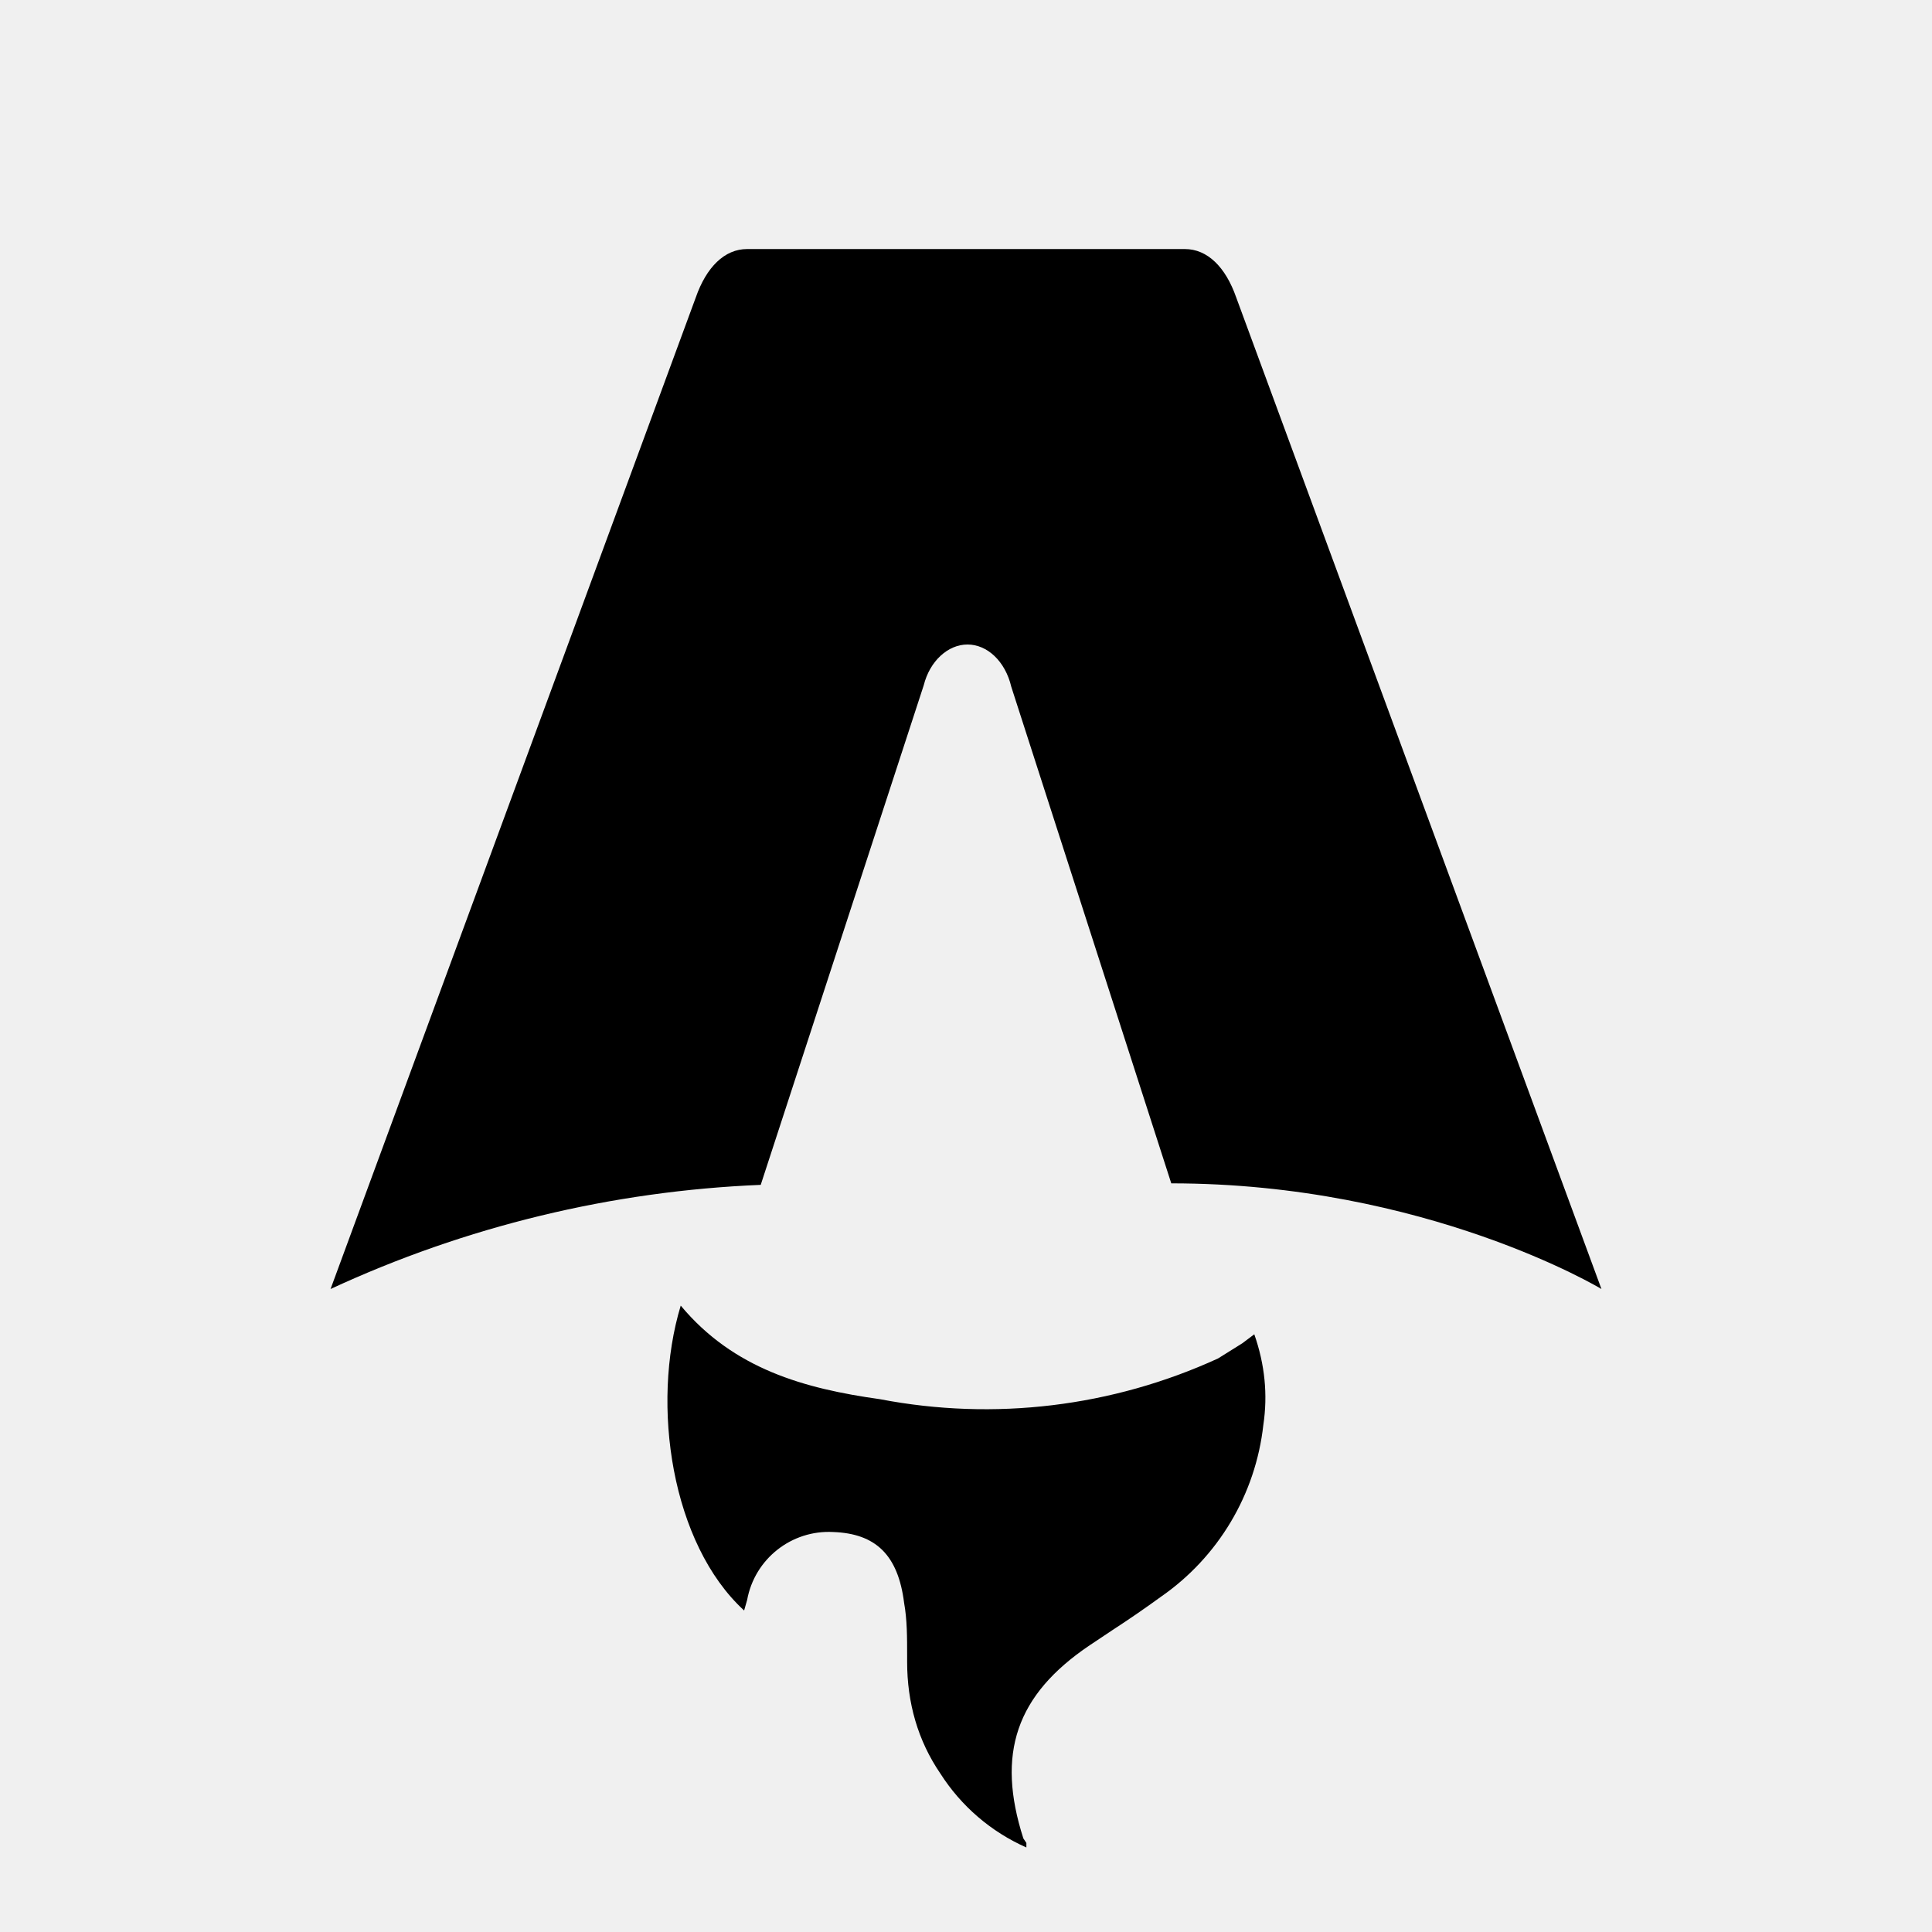
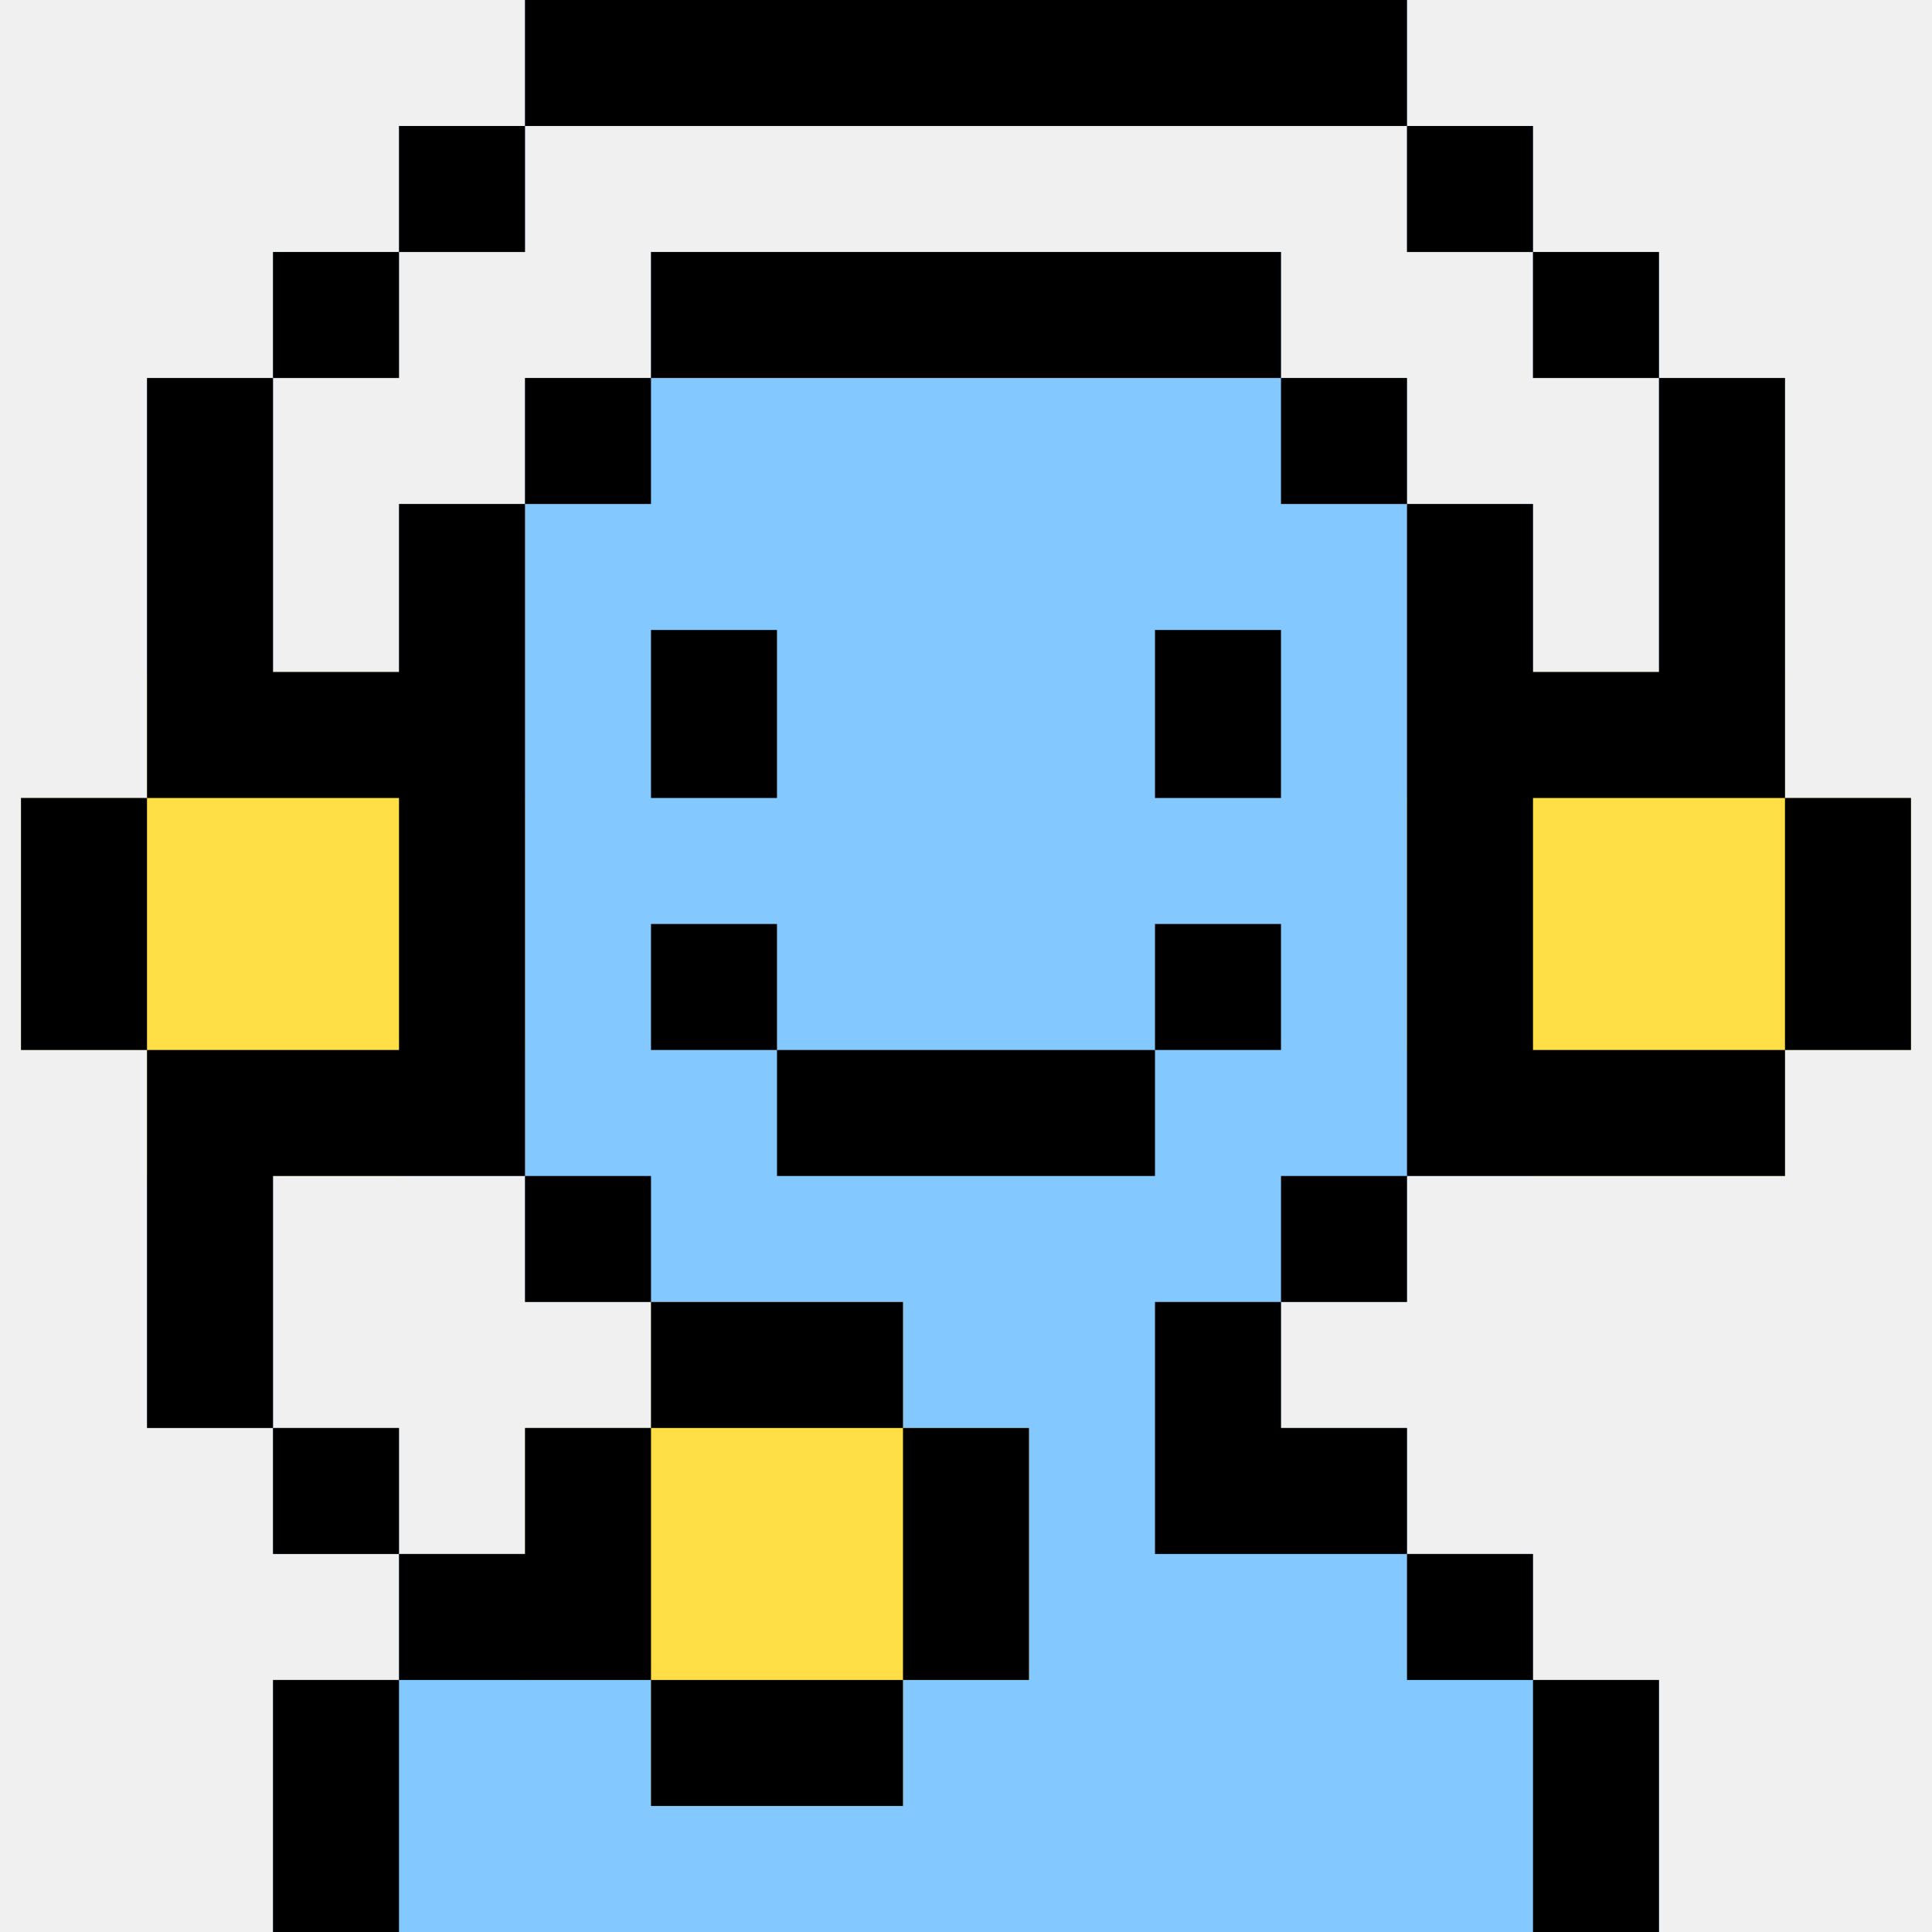
- <svg xmlns="http://www.w3.org/2000/svg" fill="none" viewBox="0 0 128 128">
-   <path d="M50.4 78.5a75.1 75.1 0 0 0-28.5 6.9l24.2-65.7c.7-2 1.9-3.2 3.4-3.2h29c1.5 0 2.7 1.2 3.4 3.2l24.2 65.7s-11.6-7-28.5-7L67 45.5c-.4-1.7-1.6-2.8-2.9-2.8-1.3 0-2.5 1.1-2.9 2.7L50.4 78.5Zm-1.1 28.2Zm-4.2-20.2c-2 6.6-.6 15.8 4.2 20.2a17.5 17.5 0 0 1 .2-.7 5.5 5.5 0 0 1 5.7-4.5c2.8.1 4.3 1.5 4.7 4.7.2 1.1.2 2.3.2 3.5v.4c0 2.7.7 5.2 2.2 7.4a13 13 0 0 0 5.7 4.9v-.3l-.2-.3c-1.8-5.6-.5-9.5 4.4-12.8l1.5-1a73 73 0 0 0 3.2-2.2 16 16 0 0 0 6.8-11.4c.3-2 .1-4-.6-6l-.8.6-1.6 1a37 37 0 0 1-22.4 2.7c-5-.7-9.7-2-13.2-6.2Z" />
-   <style>
-         path { fill: #000; }
-         @media (prefers-color-scheme: dark) {
-             path { fill: #FFF; }
-         }
-     </style>
+ <svg xmlns="http://www.w3.org/2000/svg" version="1.1" id="Layer_1" viewBox="0 0 512 512" xml:space="preserve">
+   <g>
+     <rect x="72.348" y="66.782" style="fill:#83C9FF;" width="33.391" height="33.391" />
+     <rect x="105.739" y="33.391" style="fill:#83C9FF;" width="33.391" height="33.391" />
+     <rect x="139.13" style="fill:#83C9FF;" width="233.736" height="33.391" />
+     <rect x="372.866" y="33.391" style="fill:#83C9FF;" width="33.391" height="33.391" />
+     <rect x="406.256" y="66.782" style="fill:#83C9FF;" width="33.391" height="33.391" />
+     <polygon style="fill:#83C9FF;" points="473.042,211.475 473.042,100.172 439.652,100.172 439.652,178.084 406.27,178.084    406.27,133.563 406.261,133.563 406.261,133.563 372.87,133.563 372.87,133.563 372.869,133.563 372.869,133.563 372.87,133.563    372.87,100.172 372.869,100.172 372.869,100.172 339.48,100.172 339.48,66.783 172.526,66.782 172.526,100.172 139.134,100.172    139.134,133.563 105.753,133.563 105.753,178.084 72.353,178.084 72.353,100.172 38.962,100.172 38.962,211.475 5.571,211.475    5.571,278.257 38.962,278.257 38.962,378.429 72.353,378.429 72.353,311.647 105.753,311.647 105.753,311.647 139.134,311.647    139.134,345.038 139.134,345.038 139.134,345.038 172.525,345.038 172.525,378.429 139.134,378.429 139.134,411.82 105.744,411.82    105.744,445.211 72.365,445.211 72.353,512 439.652,512 439.652,445.211 406.265,445.211 406.265,411.823 406.261,411.823    406.261,411.82 372.871,411.82 372.871,378.429 372.87,378.429 372.87,378.429 339.481,378.429 339.481,345.038 372.87,345.038    372.87,311.647 406.27,311.647 406.27,311.647 473.042,311.647 473.042,278.257 506.433,278.257 506.433,211.475  " />
+     <rect x="72.348" y="378.429" style="fill:#83C9FF;" width="33.391" height="33.391" />
+   </g>
+   <g>
+     <polygon style="fill:#FFDE46;" points="272.698,378.429 239.307,378.429 239.307,345.038 172.525,345.038 172.525,378.429    139.134,378.429 139.134,445.211 172.525,445.211 172.525,478.601 239.307,478.601 239.307,445.211 272.698,445.211  " />
+     <polygon style="fill:#FFDE46;" points="139.134,211.475 105.744,211.475 105.744,178.084 38.962,178.084 38.962,211.475    5.571,211.475 5.571,278.257 38.962,278.257 38.962,311.647 105.744,311.647 105.744,278.257 139.134,278.257  " />
+     <polygon style="fill:#FFDE46;" points="506.433,211.475 473.042,211.475 473.042,178.084 406.261,178.084 406.261,211.475    372.87,211.475 372.87,278.257 406.261,278.257 406.261,311.647 473.042,311.647 473.042,278.257 506.433,278.257  " />
+   </g>
+   <rect x="339.475" y="100.172" width="33.391" height="33.391" />
+   <rect x="139.13" y="100.172" width="33.391" height="33.391" />
+   <polygon points="406.261,211.476 473.042,211.476 473.042,100.174 439.652,100.174 439.652,178.085 406.261,178.085   406.261,133.563 372.87,133.563 372.87,311.647 339.479,311.647 339.479,345.039 372.87,345.039 372.87,311.647 473.042,311.647   473.042,278.258 406.261,278.258 " />
+   <polygon points="105.744,178.084 72.353,178.084 72.353,100.174 38.962,100.174 38.962,211.476 105.744,211.476 105.744,278.258   38.962,278.258 38.962,378.43 72.353,378.43 72.353,311.647 139.134,311.647 139.134,345.039 172.525,345.039 172.525,378.429   239.307,378.429 239.307,345.038 172.525,345.038 172.525,311.647 139.134,311.647 139.134,133.563 105.744,133.563 " />
+   <rect x="172.521" y="66.782" width="166.954" height="33.39" />
+   <rect x="72.348" y="66.782" width="33.391" height="33.391" />
+   <rect x="105.739" y="33.391" width="33.391" height="33.391" />
+   <rect x="139.13" y="0" width="233.736" height="33.391" />
+   <rect x="372.866" y="33.391" width="33.391" height="33.391" />
+   <rect x="406.256" y="66.782" width="33.391" height="33.391" />
+   <rect x="5.567" y="211.475" width="33.391" height="66.782" />
+   <rect x="473.038" y="211.475" width="33.391" height="66.782" />
+   <rect x="172.521" y="445.211" width="66.782" height="33.391" />
+   <rect x="239.302" y="378.429" width="33.391" height="66.78" />
+   <rect x="72.348" y="378.429" width="33.391" height="33.391" />
+   <polygon points="406.261,411.82 372.871,411.82 372.871,378.43 339.479,378.43 339.479,345.038 306.086,345.038 306.086,411.82   306.09,411.82 306.09,411.821 372.87,411.821 372.87,445.211 406.261,445.211 406.261,512 439.652,512 439.652,445.211   406.261,445.211 " />
+   <polygon points="72.353,445.211 72.353,512 105.744,512 105.744,445.211 172.525,445.211 172.525,378.43 139.134,378.43   139.134,411.821 105.744,411.821 105.744,445.211 " />
+   <rect x="172.521" y="166.954" width="33.391" height="44.521" />
+   <rect x="306.084" y="166.954" width="33.391" height="44.521" />
+   <rect x="172.521" y="244.866" width="33.391" height="33.391" />
+   <rect x="306.084" y="244.866" width="33.391" height="33.391" />
+   <rect x="205.912" y="278.257" width="100.172" height="33.391" />
</svg>
